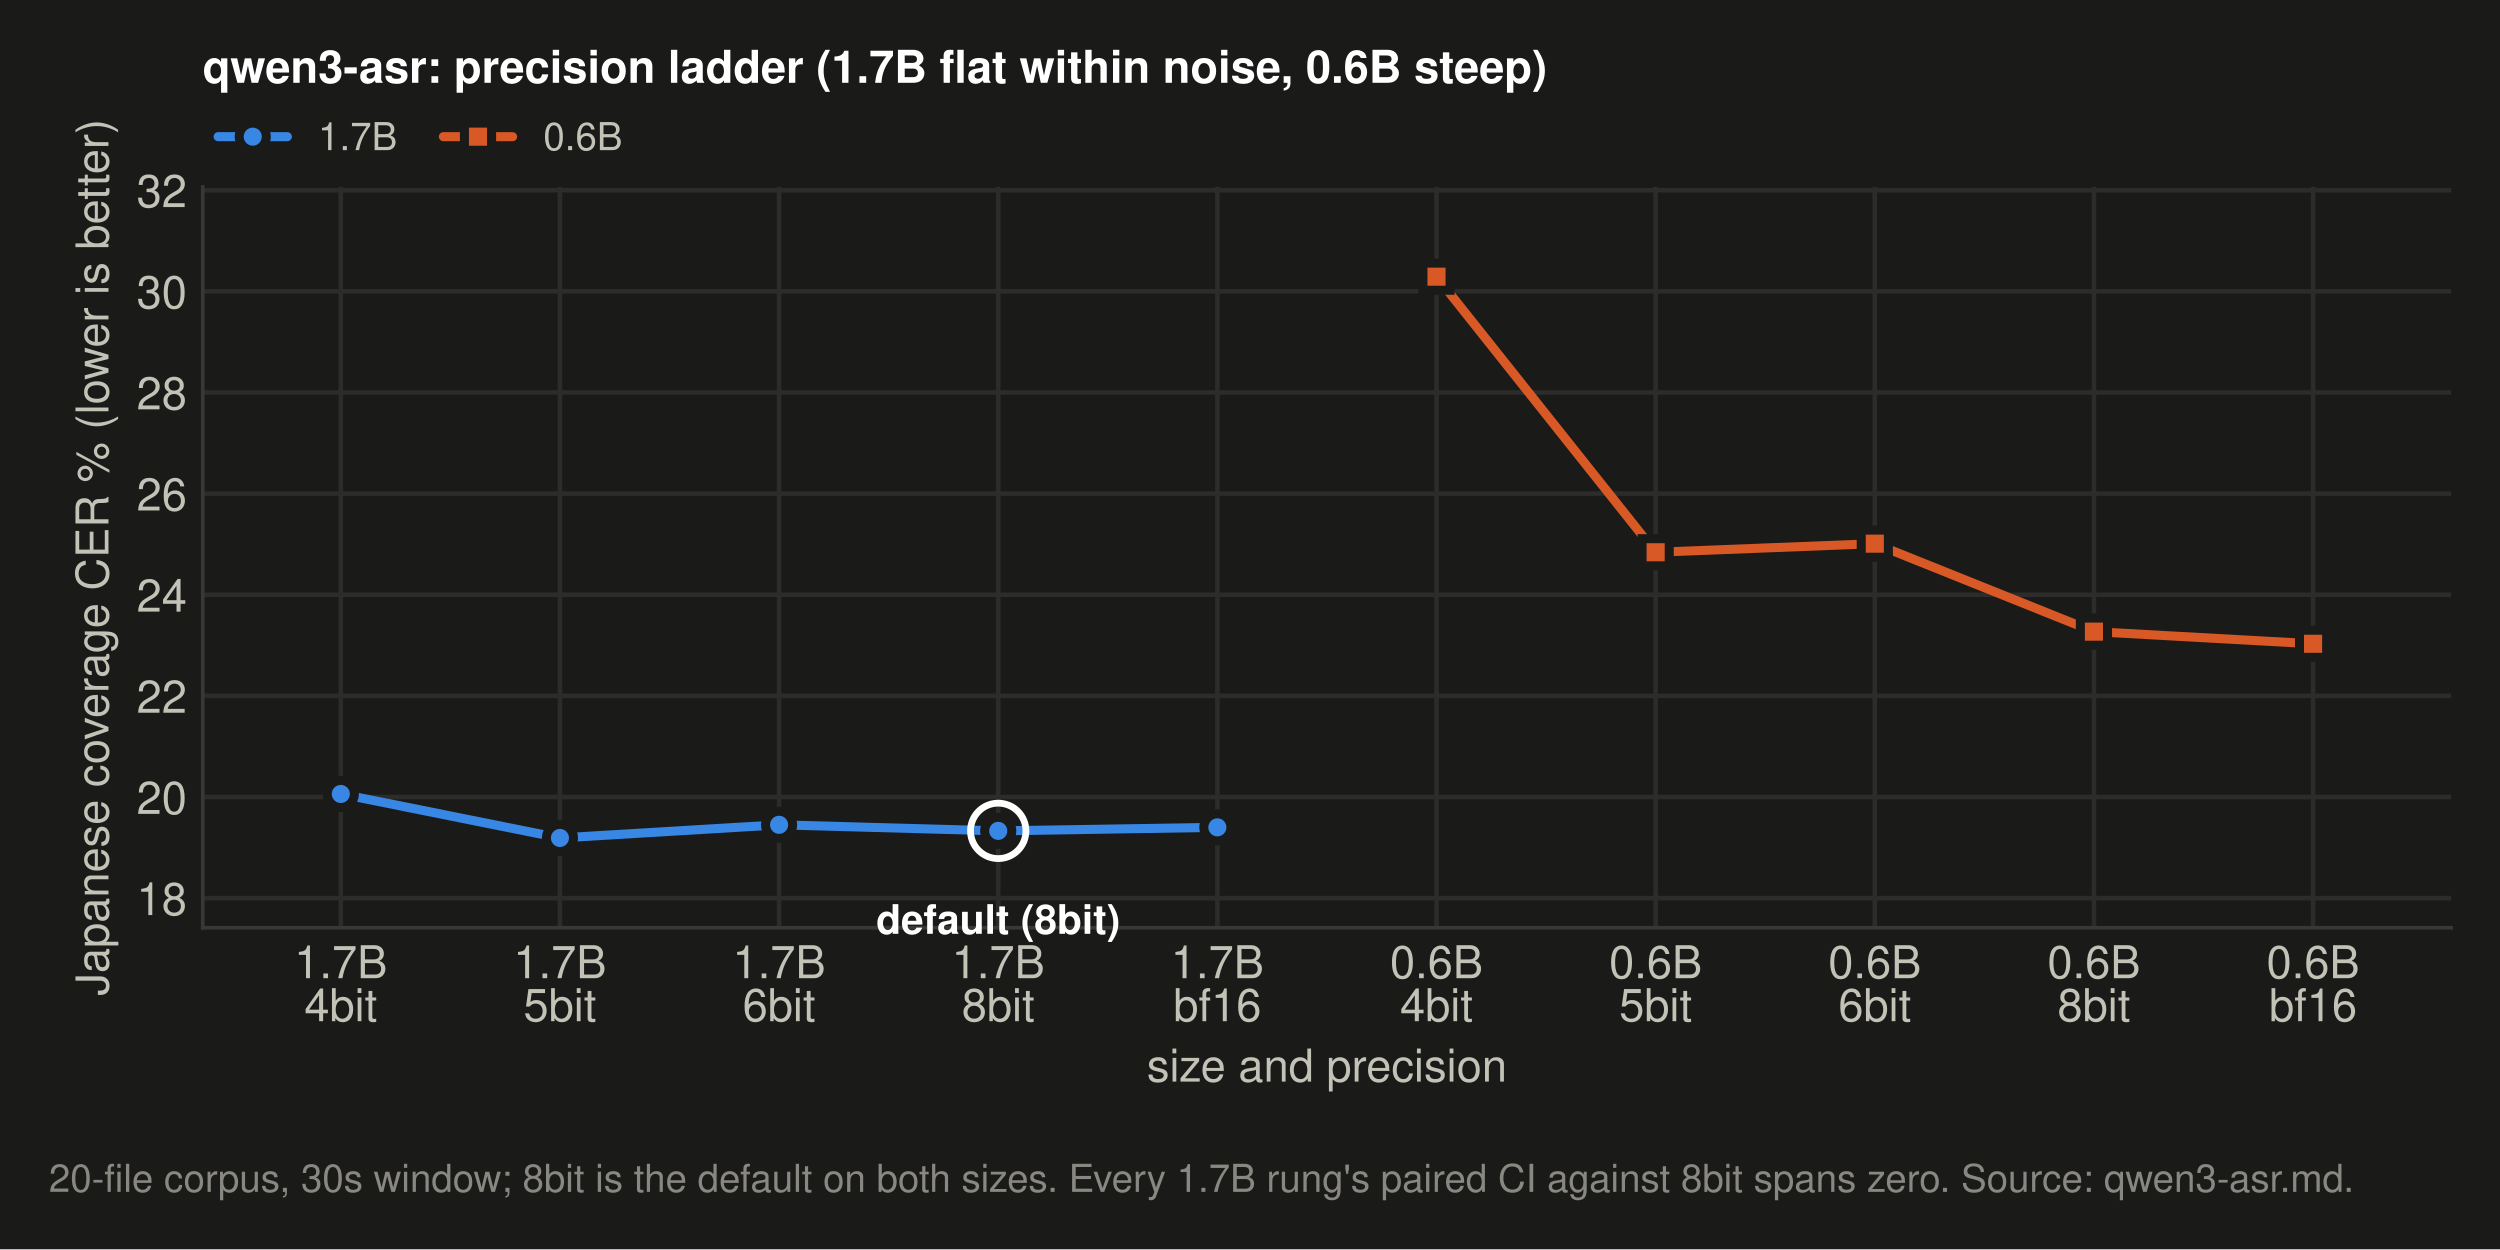
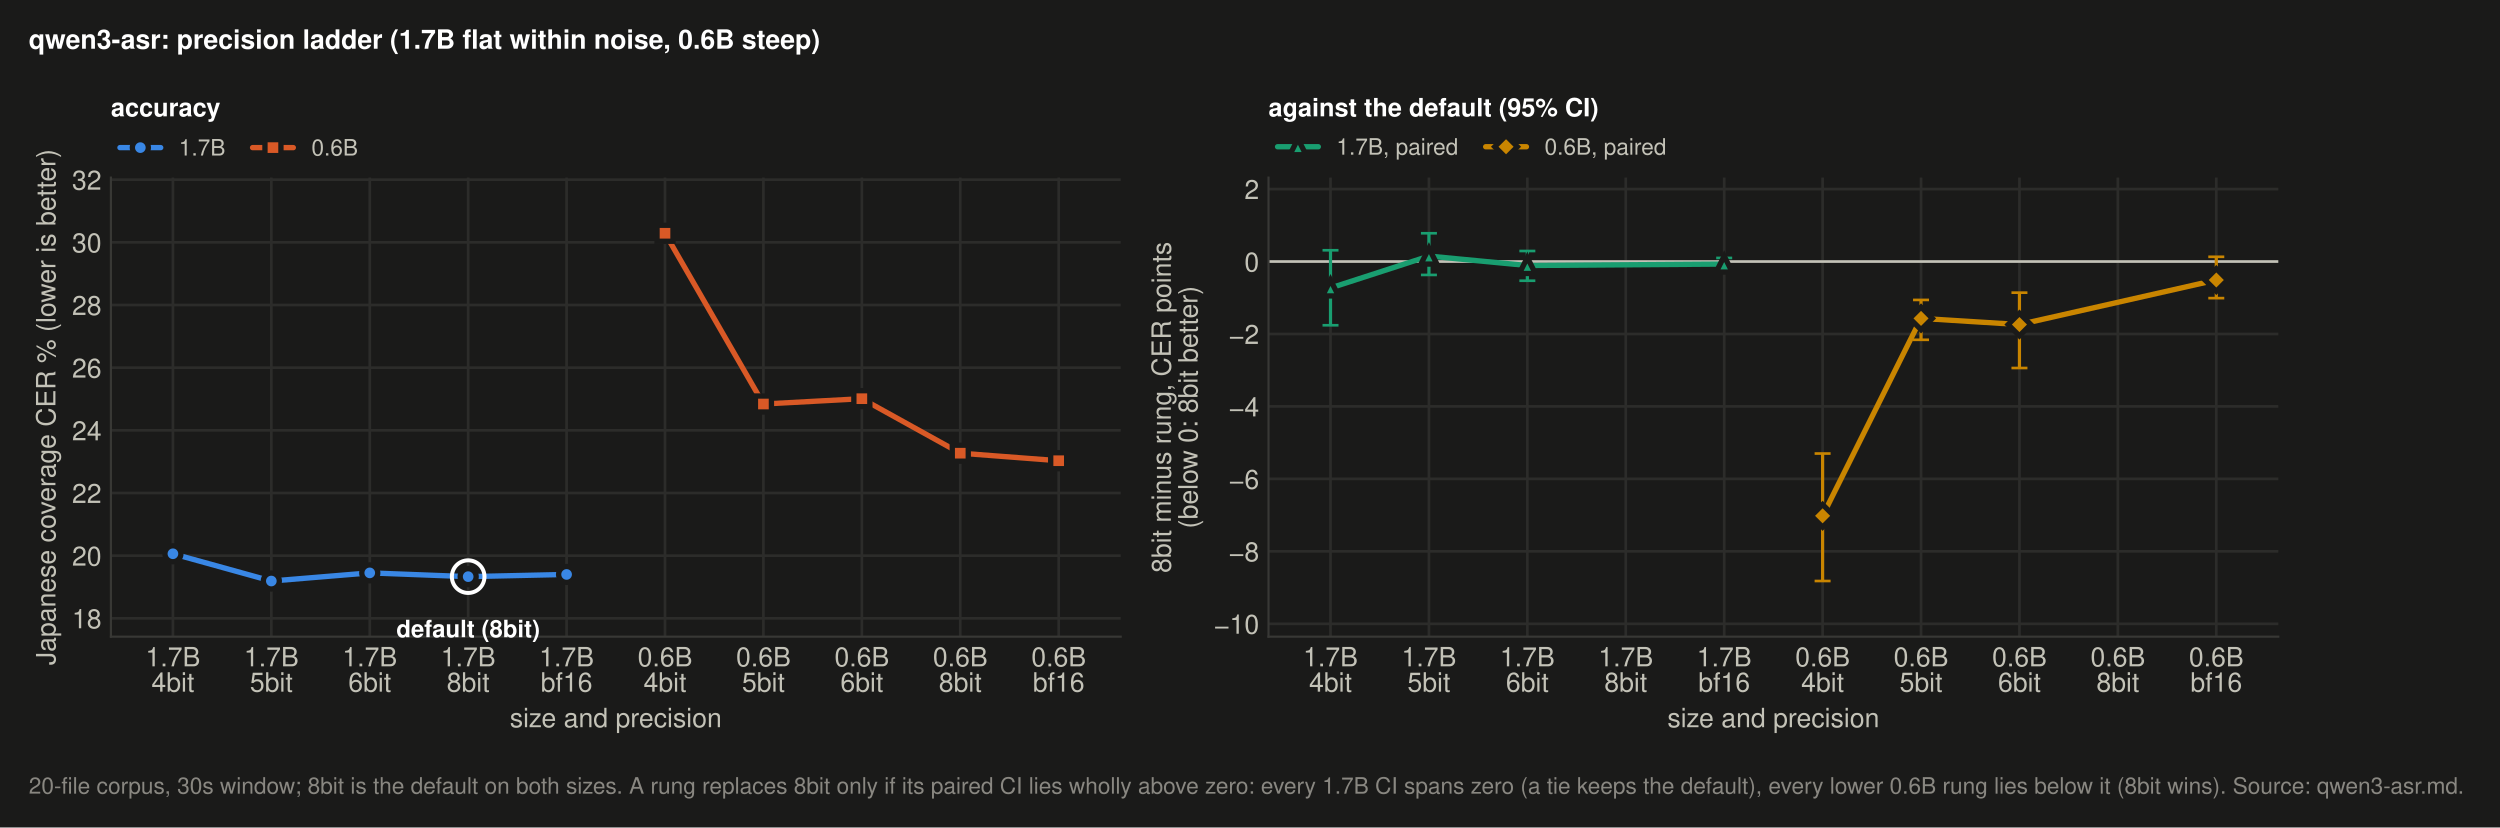
- <svg xmlns="http://www.w3.org/2000/svg" xmlns:xlink="http://www.w3.org/1999/xlink" width="552.528pt" height="276.096pt" viewBox="0 0 552.528 276.096" version="1.1">
+ <svg xmlns="http://www.w3.org/2000/svg" xmlns:xlink="http://www.w3.org/1999/xlink" width="938.6pt" height="310.656pt" viewBox="0 0 938.6 310.656" version="1.1">
  <defs>
    <style type="text/css">*{stroke-linejoin: round; stroke-linecap: butt}</style>
  </defs>
  <g id="figure_1">
    <g id="patch_1">
-       <path d="M 0 276.096  L 552.528 276.096  L 552.528 0  L 0 0  z " style="fill: #1a1a19" />
+       <path d="M 0 310.656  L 938.6 310.656  L 938.6 0  L 0 0  z " style="fill: #1a1a19" />
    </g>
    <g id="axes_1">
      <g id="patch_2">
-         <path d="M 44.808 205.046  L 541.728 205.046  L 541.728 41.3  L 44.808 41.3  z " style="fill: #1a1a19" />
+         <path d="M 41.64 239.03  L 420.752 239.03  L 420.752 66.689  L 41.64 66.689  z " style="fill: #1a1a19" />
      </g>
      <g id="matplotlib.axis_1">
        <g id="xtick_1">
          <g id="line2d_1">
-             <path d="M 75.321 205.046  L 75.321 41.3  " clip-path="url(#pbb618c571f)" style="fill: none; stroke: #2c2c2a; stroke-linecap: round" />
+             <path d="M 64.919 239.03  L 64.919 66.689  " clip-path="url(#p4ebc498698)" style="fill: none; stroke: #2c2c2a; stroke-linecap: round" />
          </g>
          <g id="line2d_2" />
          <g id="text_1">
-             <text style="font-size: 10px; font-family: 'Helvetica', 'Arial', 'DejaVu Sans'; fill: #c3c2b7" transform="translate(65.03548 216.1948)">1.7B</text>
-             <text style="font-size: 10px; font-family: 'Helvetica', 'Arial', 'DejaVu Sans'; fill: #c3c2b7" transform="translate(67.25969 225.6919)">4bit</text>
+             <text style="font-size: 10px; font-family: 'Helvetica', 'Arial', 'DejaVu Sans'; fill: #c3c2b7" transform="translate(54.63366 250.1788)">1.7B</text>
+             <text style="font-size: 10px; font-family: 'Helvetica', 'Arial', 'DejaVu Sans'; fill: #c3c2b7" transform="translate(56.85788 259.6759)">4bit</text>
          </g>
        </g>
        <g id="xtick_2">
          <g id="line2d_3">
-             <path d="M 123.753 205.046  L 123.753 41.3  " clip-path="url(#pbb618c571f)" style="fill: none; stroke: #2c2c2a; stroke-linecap: round" />
+             <path d="M 101.869 239.03  L 101.869 66.689  " clip-path="url(#p4ebc498698)" style="fill: none; stroke: #2c2c2a; stroke-linecap: round" />
          </g>
          <g id="line2d_4" />
          <g id="text_2">
-             <text style="font-size: 10px; font-family: 'Helvetica', 'Arial', 'DejaVu Sans'; fill: #c3c2b7" transform="translate(113.4682 216.1948)">1.7B</text>
-             <text style="font-size: 10px; font-family: 'Helvetica', 'Arial', 'DejaVu Sans'; fill: #c3c2b7" transform="translate(115.6924 225.6919)">5bit</text>
+             <text style="font-size: 10px; font-family: 'Helvetica', 'Arial', 'DejaVu Sans'; fill: #c3c2b7" transform="translate(91.58416 250.1788)">1.7B</text>
+             <text style="font-size: 10px; font-family: 'Helvetica', 'Arial', 'DejaVu Sans'; fill: #c3c2b7" transform="translate(93.80838 259.6759)">5bit</text>
          </g>
        </g>
        <g id="xtick_3">
          <g id="line2d_5">
-             <path d="M 172.186 205.046  L 172.186 41.3  " clip-path="url(#pbb618c571f)" style="fill: none; stroke: #2c2c2a; stroke-linecap: round" />
+             <path d="M 138.82 239.03  L 138.82 66.689  " clip-path="url(#p4ebc498698)" style="fill: none; stroke: #2c2c2a; stroke-linecap: round" />
          </g>
          <g id="line2d_6" />
          <g id="text_3">
-             <text style="font-size: 10px; font-family: 'Helvetica', 'Arial', 'DejaVu Sans'; fill: #c3c2b7" transform="translate(161.901 216.1948)">1.7B</text>
-             <text style="font-size: 10px; font-family: 'Helvetica', 'Arial', 'DejaVu Sans'; fill: #c3c2b7" transform="translate(164.1252 225.6919)">6bit</text>
+             <text style="font-size: 10px; font-family: 'Helvetica', 'Arial', 'DejaVu Sans'; fill: #c3c2b7" transform="translate(128.5347 250.1788)">1.7B</text>
+             <text style="font-size: 10px; font-family: 'Helvetica', 'Arial', 'DejaVu Sans'; fill: #c3c2b7" transform="translate(130.7589 259.6759)">6bit</text>
          </g>
        </g>
        <g id="xtick_4">
          <g id="line2d_7">
-             <path d="M 220.619 205.046  L 220.619 41.3  " clip-path="url(#pbb618c571f)" style="fill: none; stroke: #2c2c2a; stroke-linecap: round" />
+             <path d="M 175.77 239.03  L 175.77 66.689  " clip-path="url(#p4ebc498698)" style="fill: none; stroke: #2c2c2a; stroke-linecap: round" />
          </g>
          <g id="line2d_8" />
          <g id="text_4">
-             <text style="font-size: 10px; font-family: 'Helvetica', 'Arial', 'DejaVu Sans'; fill: #c3c2b7" transform="translate(210.3337 216.1948)">1.7B</text>
-             <text style="font-size: 10px; font-family: 'Helvetica', 'Arial', 'DejaVu Sans'; fill: #c3c2b7" transform="translate(212.5579 225.6919)">8bit</text>
+             <text style="font-size: 10px; font-family: 'Helvetica', 'Arial', 'DejaVu Sans'; fill: #c3c2b7" transform="translate(165.4852 250.1788)">1.7B</text>
+             <text style="font-size: 10px; font-family: 'Helvetica', 'Arial', 'DejaVu Sans'; fill: #c3c2b7" transform="translate(167.7094 259.6759)">8bit</text>
          </g>
        </g>
        <g id="xtick_5">
          <g id="line2d_9">
-             <path d="M 269.052 205.046  L 269.052 41.3  " clip-path="url(#pbb618c571f)" style="fill: none; stroke: #2c2c2a; stroke-linecap: round" />
+             <path d="M 212.721 239.03  L 212.721 66.689  " clip-path="url(#p4ebc498698)" style="fill: none; stroke: #2c2c2a; stroke-linecap: round" />
          </g>
          <g id="line2d_10" />
          <g id="text_5">
-             <text style="font-size: 10px; font-family: 'Helvetica', 'Arial', 'DejaVu Sans'; fill: #c3c2b7" transform="translate(258.7665 216.1948)">1.7B</text>
-             <text style="font-size: 10px; font-family: 'Helvetica', 'Arial', 'DejaVu Sans'; fill: #c3c2b7" transform="translate(259.3212 225.6919)">bf16</text>
+             <text style="font-size: 10px; font-family: 'Helvetica', 'Arial', 'DejaVu Sans'; fill: #c3c2b7" transform="translate(202.4357 250.1788)">1.7B</text>
+             <text style="font-size: 10px; font-family: 'Helvetica', 'Arial', 'DejaVu Sans'; fill: #c3c2b7" transform="translate(202.9904 259.6759)">bf16</text>
          </g>
        </g>
        <g id="xtick_6">
          <g id="line2d_11">
-             <path d="M 317.484 205.046  L 317.484 41.3  " clip-path="url(#pbb618c571f)" style="fill: none; stroke: #2c2c2a; stroke-linecap: round" />
+             <path d="M 249.671 239.03  L 249.671 66.689  " clip-path="url(#p4ebc498698)" style="fill: none; stroke: #2c2c2a; stroke-linecap: round" />
          </g>
          <g id="line2d_12" />
          <g id="text_6">
-             <text style="font-size: 10px; font-family: 'Helvetica', 'Arial', 'DejaVu Sans'; fill: #c3c2b7" transform="translate(307.1992 216.1948)">0.6B</text>
-             <text style="font-size: 10px; font-family: 'Helvetica', 'Arial', 'DejaVu Sans'; fill: #c3c2b7" transform="translate(309.4234 225.6919)">4bit</text>
+             <text style="font-size: 10px; font-family: 'Helvetica', 'Arial', 'DejaVu Sans'; fill: #c3c2b7" transform="translate(239.3862 250.1788)">0.6B</text>
+             <text style="font-size: 10px; font-family: 'Helvetica', 'Arial', 'DejaVu Sans'; fill: #c3c2b7" transform="translate(241.6104 259.6759)">4bit</text>
          </g>
        </g>
        <g id="xtick_7">
          <g id="line2d_13">
-             <path d="M 365.917 205.046  L 365.917 41.3  " clip-path="url(#pbb618c571f)" style="fill: none; stroke: #2c2c2a; stroke-linecap: round" />
+             <path d="M 286.622 239.03  L 286.622 66.689  " clip-path="url(#p4ebc498698)" style="fill: none; stroke: #2c2c2a; stroke-linecap: round" />
          </g>
          <g id="line2d_14" />
          <g id="text_7">
-             <text style="font-size: 10px; font-family: 'Helvetica', 'Arial', 'DejaVu Sans'; fill: #c3c2b7" transform="translate(355.632 216.1948)">0.6B</text>
-             <text style="font-size: 10px; font-family: 'Helvetica', 'Arial', 'DejaVu Sans'; fill: #c3c2b7" transform="translate(357.8562 225.6919)">5bit</text>
+             <text style="font-size: 10px; font-family: 'Helvetica', 'Arial', 'DejaVu Sans'; fill: #c3c2b7" transform="translate(276.3367 250.1788)">0.6B</text>
+             <text style="font-size: 10px; font-family: 'Helvetica', 'Arial', 'DejaVu Sans'; fill: #c3c2b7" transform="translate(278.5609 259.6759)">5bit</text>
          </g>
        </g>
        <g id="xtick_8">
          <g id="line2d_15">
-             <path d="M 414.35 205.046  L 414.35 41.3  " clip-path="url(#pbb618c571f)" style="fill: none; stroke: #2c2c2a; stroke-linecap: round" />
+             <path d="M 323.572 239.03  L 323.572 66.689  " clip-path="url(#p4ebc498698)" style="fill: none; stroke: #2c2c2a; stroke-linecap: round" />
          </g>
          <g id="line2d_16" />
          <g id="text_8">
-             <text style="font-size: 10px; font-family: 'Helvetica', 'Arial', 'DejaVu Sans'; fill: #c3c2b7" transform="translate(404.0647 216.1948)">0.6B</text>
-             <text style="font-size: 10px; font-family: 'Helvetica', 'Arial', 'DejaVu Sans'; fill: #c3c2b7" transform="translate(406.2889 225.6919)">6bit</text>
+             <text style="font-size: 10px; font-family: 'Helvetica', 'Arial', 'DejaVu Sans'; fill: #c3c2b7" transform="translate(313.2872 250.1788)">0.6B</text>
+             <text style="font-size: 10px; font-family: 'Helvetica', 'Arial', 'DejaVu Sans'; fill: #c3c2b7" transform="translate(315.5114 259.6759)">6bit</text>
          </g>
        </g>
        <g id="xtick_9">
          <g id="line2d_17">
-             <path d="M 462.783 205.046  L 462.783 41.3  " clip-path="url(#pbb618c571f)" style="fill: none; stroke: #2c2c2a; stroke-linecap: round" />
+             <path d="M 360.523 239.03  L 360.523 66.689  " clip-path="url(#p4ebc498698)" style="fill: none; stroke: #2c2c2a; stroke-linecap: round" />
          </g>
          <g id="line2d_18" />
          <g id="text_9">
-             <text style="font-size: 10px; font-family: 'Helvetica', 'Arial', 'DejaVu Sans'; fill: #c3c2b7" transform="translate(452.4975 216.1948)">0.6B</text>
-             <text style="font-size: 10px; font-family: 'Helvetica', 'Arial', 'DejaVu Sans'; fill: #c3c2b7" transform="translate(454.7217 225.6919)">8bit</text>
+             <text style="font-size: 10px; font-family: 'Helvetica', 'Arial', 'DejaVu Sans'; fill: #c3c2b7" transform="translate(350.2377 250.1788)">0.6B</text>
+             <text style="font-size: 10px; font-family: 'Helvetica', 'Arial', 'DejaVu Sans'; fill: #c3c2b7" transform="translate(352.4619 259.6759)">8bit</text>
          </g>
        </g>
        <g id="xtick_10">
          <g id="line2d_19">
-             <path d="M 511.215 205.046  L 511.215 41.3  " clip-path="url(#pbb618c571f)" style="fill: none; stroke: #2c2c2a; stroke-linecap: round" />
+             <path d="M 397.473 239.03  L 397.473 66.689  " clip-path="url(#p4ebc498698)" style="fill: none; stroke: #2c2c2a; stroke-linecap: round" />
          </g>
          <g id="line2d_20" />
          <g id="text_10">
-             <text style="font-size: 10px; font-family: 'Helvetica', 'Arial', 'DejaVu Sans'; fill: #c3c2b7" transform="translate(500.9302 216.1948)">0.6B</text>
-             <text style="font-size: 10px; font-family: 'Helvetica', 'Arial', 'DejaVu Sans'; fill: #c3c2b7" transform="translate(501.4849 225.6919)">bf16</text>
+             <text style="font-size: 10px; font-family: 'Helvetica', 'Arial', 'DejaVu Sans'; fill: #c3c2b7" transform="translate(387.1882 250.1788)">0.6B</text>
+             <text style="font-size: 10px; font-family: 'Helvetica', 'Arial', 'DejaVu Sans'; fill: #c3c2b7" transform="translate(387.7429 259.6759)">bf16</text>
          </g>
        </g>
        <g id="text_11">
-           <text style="font-size: 10px; font-family: 'Helvetica', 'Arial', 'DejaVu Sans'; text-anchor: middle; fill: #c3c2b7" x="293.268" y="239.04" transform="rotate(-0 293.268 239.04)">size and precision</text>
+           <text style="font-size: 10px; font-family: 'Helvetica', 'Arial', 'DejaVu Sans'; text-anchor: middle; fill: #c3c2b7" x="231.196" y="273.024" transform="rotate(-0 231.1961 273.024)">size and precision</text>
        </g>
      </g>
      <g id="matplotlib.axis_2">
        <g id="ytick_1">
          <g id="line2d_21">
-             <path d="M 44.808 198.497  L 541.728 198.497  " clip-path="url(#pbb618c571f)" style="fill: none; stroke: #2c2c2a; stroke-linecap: round" />
+             <path d="M 41.64 232.137  L 420.752 232.137  " clip-path="url(#p4ebc498698)" style="fill: none; stroke: #2c2c2a; stroke-linecap: round" />
          </g>
          <g id="line2d_22" />
          <g id="text_12">
-             <text style="font-size: 10px; font-family: 'Helvetica', 'Arial', 'DejaVu Sans'; text-anchor: end; fill: #c3c2b7" x="41.308" y="202.247" transform="rotate(-0 41.308 202.2469)">18</text>
+             <text style="font-size: 10px; font-family: 'Helvetica', 'Arial', 'DejaVu Sans'; text-anchor: end; fill: #c3c2b7" x="38.14" y="235.887" transform="rotate(-0 38.14 235.8872)">18</text>
          </g>
        </g>
        <g id="ytick_2">
          <g id="line2d_23">
-             <path d="M 44.808 176.146  L 541.728 176.146  " clip-path="url(#pbb618c571f)" style="fill: none; stroke: #2c2c2a; stroke-linecap: round" />
+             <path d="M 41.64 208.613  L 420.752 208.613  " clip-path="url(#p4ebc498698)" style="fill: none; stroke: #2c2c2a; stroke-linecap: round" />
          </g>
          <g id="line2d_24" />
          <g id="text_13">
-             <text style="font-size: 10px; font-family: 'Helvetica', 'Arial', 'DejaVu Sans'; text-anchor: end; fill: #c3c2b7" x="41.308" y="179.896" transform="rotate(-0 41.308 179.8956)">20</text>
+             <text style="font-size: 10px; font-family: 'Helvetica', 'Arial', 'DejaVu Sans'; text-anchor: end; fill: #c3c2b7" x="38.14" y="212.363" transform="rotate(-0 38.14 212.3626)">20</text>
          </g>
        </g>
        <g id="ytick_3">
          <g id="line2d_25">
-             <path d="M 44.808 153.794  L 541.728 153.794  " clip-path="url(#pbb618c571f)" style="fill: none; stroke: #2c2c2a; stroke-linecap: round" />
+             <path d="M 41.64 185.088  L 420.752 185.088  " clip-path="url(#p4ebc498698)" style="fill: none; stroke: #2c2c2a; stroke-linecap: round" />
          </g>
          <g id="line2d_26" />
          <g id="text_14">
-             <text style="font-size: 10px; font-family: 'Helvetica', 'Arial', 'DejaVu Sans'; text-anchor: end; fill: #c3c2b7" x="41.308" y="157.544" transform="rotate(-0 41.308 157.5443)">22</text>
+             <text style="font-size: 10px; font-family: 'Helvetica', 'Arial', 'DejaVu Sans'; text-anchor: end; fill: #c3c2b7" x="38.14" y="188.838" transform="rotate(-0 38.14 188.8381)">22</text>
          </g>
        </g>
        <g id="ytick_4">
          <g id="line2d_27">
-             <path d="M 44.808 131.443  L 541.728 131.443  " clip-path="url(#pbb618c571f)" style="fill: none; stroke: #2c2c2a; stroke-linecap: round" />
+             <path d="M 41.64 161.564  L 420.752 161.564  " clip-path="url(#p4ebc498698)" style="fill: none; stroke: #2c2c2a; stroke-linecap: round" />
          </g>
          <g id="line2d_28" />
          <g id="text_15">
-             <text style="font-size: 10px; font-family: 'Helvetica', 'Arial', 'DejaVu Sans'; text-anchor: end; fill: #c3c2b7" x="41.308" y="135.193" transform="rotate(-0 41.308 135.1929)">24</text>
+             <text style="font-size: 10px; font-family: 'Helvetica', 'Arial', 'DejaVu Sans'; text-anchor: end; fill: #c3c2b7" x="38.14" y="165.314" transform="rotate(-0 38.14 165.3135)">24</text>
          </g>
        </g>
        <g id="ytick_5">
          <g id="line2d_29">
-             <path d="M 44.808 109.092  L 541.728 109.092  " clip-path="url(#pbb618c571f)" style="fill: none; stroke: #2c2c2a; stroke-linecap: round" />
+             <path d="M 41.64 138.039  L 420.752 138.039  " clip-path="url(#p4ebc498698)" style="fill: none; stroke: #2c2c2a; stroke-linecap: round" />
          </g>
          <g id="line2d_30" />
          <g id="text_16">
-             <text style="font-size: 10px; font-family: 'Helvetica', 'Arial', 'DejaVu Sans'; text-anchor: end; fill: #c3c2b7" x="41.308" y="112.842" transform="rotate(-0 41.308 112.8416)">26</text>
+             <text style="font-size: 10px; font-family: 'Helvetica', 'Arial', 'DejaVu Sans'; text-anchor: end; fill: #c3c2b7" x="38.14" y="141.789" transform="rotate(-0 38.14 141.789)">26</text>
          </g>
        </g>
        <g id="ytick_6">
          <g id="line2d_31">
-             <path d="M 44.808 86.74  L 541.728 86.74  " clip-path="url(#pbb618c571f)" style="fill: none; stroke: #2c2c2a; stroke-linecap: round" />
+             <path d="M 41.64 114.514  L 420.752 114.514  " clip-path="url(#p4ebc498698)" style="fill: none; stroke: #2c2c2a; stroke-linecap: round" />
          </g>
          <g id="line2d_32" />
          <g id="text_17">
-             <text style="font-size: 10px; font-family: 'Helvetica', 'Arial', 'DejaVu Sans'; text-anchor: end; fill: #c3c2b7" x="41.308" y="90.49" transform="rotate(-0 41.308 90.49026)">28</text>
+             <text style="font-size: 10px; font-family: 'Helvetica', 'Arial', 'DejaVu Sans'; text-anchor: end; fill: #c3c2b7" x="38.14" y="118.264" transform="rotate(-0 38.14 118.2644)">28</text>
          </g>
        </g>
        <g id="ytick_7">
          <g id="line2d_33">
-             <path d="M 44.808 64.389  L 541.728 64.389  " clip-path="url(#pbb618c571f)" style="fill: none; stroke: #2c2c2a; stroke-linecap: round" />
+             <path d="M 41.64 90.99  L 420.752 90.99  " clip-path="url(#p4ebc498698)" style="fill: none; stroke: #2c2c2a; stroke-linecap: round" />
          </g>
          <g id="line2d_34" />
          <g id="text_18">
-             <text style="font-size: 10px; font-family: 'Helvetica', 'Arial', 'DejaVu Sans'; text-anchor: end; fill: #c3c2b7" x="41.308" y="68.139" transform="rotate(-0 41.308 68.13893)">30</text>
+             <text style="font-size: 10px; font-family: 'Helvetica', 'Arial', 'DejaVu Sans'; text-anchor: end; fill: #c3c2b7" x="38.14" y="94.74" transform="rotate(-0 38.14 94.73986)">30</text>
          </g>
        </g>
        <g id="ytick_8">
          <g id="line2d_35">
-             <path d="M 44.808 42.038  L 541.728 42.038  " clip-path="url(#pbb618c571f)" style="fill: none; stroke: #2c2c2a; stroke-linecap: round" />
+             <path d="M 41.64 67.465  L 420.752 67.465  " clip-path="url(#p4ebc498698)" style="fill: none; stroke: #2c2c2a; stroke-linecap: round" />
          </g>
          <g id="line2d_36" />
          <g id="text_19">
-             <text style="font-size: 10px; font-family: 'Helvetica', 'Arial', 'DejaVu Sans'; text-anchor: end; fill: #c3c2b7" x="41.308" y="45.788" transform="rotate(-0 41.308 45.78759)">32</text>
+             <text style="font-size: 10px; font-family: 'Helvetica', 'Arial', 'DejaVu Sans'; text-anchor: end; fill: #c3c2b7" x="38.14" y="71.215" transform="rotate(-0 38.14 71.21531)">32</text>
          </g>
        </g>
        <g id="text_20">
-           <text style="font-size: 10px; font-family: 'Helvetica', 'Arial', 'DejaVu Sans'; text-anchor: middle; fill: #c3c2b7" x="23.974" y="123.173" transform="rotate(-90 23.97362 123.1729)">Japanese coverage CER % (lower is better)</text>
+           <text style="font-size: 10px; font-family: 'Helvetica', 'Arial', 'DejaVu Sans'; text-anchor: middle; fill: #c3c2b7" x="20.806" y="152.859" transform="rotate(-90 20.80562 152.8594)">Japanese coverage CER % (lower is better)</text>
        </g>
      </g>
      <g id="patch_3">
-         <path d="M 44.808 205.046  L 44.808 41.3  " style="fill: none; stroke: #383835; stroke-width: 0.8; stroke-linejoin: miter; stroke-linecap: square" />
+         <path d="M 41.64 239.03  L 41.64 66.689  " style="fill: none; stroke: #383835; stroke-width: 0.8; stroke-linejoin: miter; stroke-linecap: square" />
      </g>
      <g id="patch_4">
-         <path d="M 44.808 205.046  L 541.728 205.046  " style="fill: none; stroke: #383835; stroke-width: 0.8; stroke-linejoin: miter; stroke-linecap: square" />
+         <path d="M 41.64 239.03  L 420.752 239.03  " style="fill: none; stroke: #383835; stroke-width: 0.8; stroke-linejoin: miter; stroke-linecap: square" />
      </g>
      <g id="line2d_37">
-         <path d="M 75.321 175.475  L 123.753 185.198  L 172.186 182.292  L 220.619 183.633  L 269.052 182.851  " clip-path="url(#pbb618c571f)" style="fill: none; stroke: #3987e5; stroke-width: 2; stroke-linecap: round" />
+         <path d="M 64.919 207.907  L 101.869 218.14  L 138.82 215.082  L 175.77 216.493  L 212.721 215.67  " clip-path="url(#p4ebc498698)" style="fill: none; stroke: #3987e5; stroke-width: 2; stroke-linecap: round" />
        <defs>
          <path id="m226001cfbb" d="M 0 3  C 0.796 3 1.559 2.684 2.121 2.121  C 2.684 1.559 3 0.796 3 0  C 3 -0.796 2.684 -1.559 2.121 -2.121  C 1.559 -2.684 0.796 -3 0 -3  C -0.796 -3 -1.559 -2.684 -2.121 -2.121  C -2.684 -1.559 -3 -0.796 -3 0  C -3 0.796 -2.684 1.559 -2.121 2.121  C -1.559 2.684 -0.796 3 0 3  z " style="stroke: #1a1a19; stroke-width: 2" />
        </defs>
-         <g clip-path="url(#pbb618c571f)">
-           <use xlink:href="#m226001cfbb" x="75.321" y="175.475" style="fill: #3987e5; stroke: #1a1a19; stroke-width: 2" />
-           <use xlink:href="#m226001cfbb" x="123.753" y="185.198" style="fill: #3987e5; stroke: #1a1a19; stroke-width: 2" />
-           <use xlink:href="#m226001cfbb" x="172.186" y="182.292" style="fill: #3987e5; stroke: #1a1a19; stroke-width: 2" />
-           <use xlink:href="#m226001cfbb" x="220.619" y="183.633" style="fill: #3987e5; stroke: #1a1a19; stroke-width: 2" />
-           <use xlink:href="#m226001cfbb" x="269.052" y="182.851" style="fill: #3987e5; stroke: #1a1a19; stroke-width: 2" />
+         <g clip-path="url(#p4ebc498698)">
+           <use xlink:href="#m226001cfbb" x="64.919" y="207.907" style="fill: #3987e5; stroke: #1a1a19; stroke-width: 2" />
+           <use xlink:href="#m226001cfbb" x="101.869" y="218.14" style="fill: #3987e5; stroke: #1a1a19; stroke-width: 2" />
+           <use xlink:href="#m226001cfbb" x="138.82" y="215.082" style="fill: #3987e5; stroke: #1a1a19; stroke-width: 2" />
+           <use xlink:href="#m226001cfbb" x="175.77" y="216.493" style="fill: #3987e5; stroke: #1a1a19; stroke-width: 2" />
+           <use xlink:href="#m226001cfbb" x="212.721" y="215.67" style="fill: #3987e5; stroke: #1a1a19; stroke-width: 2" />
        </g>
      </g>
      <g id="line2d_38">
-         <path d="M 317.484 61.148  L 365.917 122.055  L 414.35 120.156  L 462.783 139.601  L 511.215 142.283  " clip-path="url(#pbb618c571f)" style="fill: none; stroke: #d95926; stroke-width: 2; stroke-linecap: round" />
+         <path d="M 249.671 87.579  L 286.622 151.683  L 323.572 149.684  L 360.523 170.15  L 397.473 172.973  " clip-path="url(#p4ebc498698)" style="fill: none; stroke: #d95926; stroke-width: 2; stroke-linecap: round" />
        <defs>
          <path id="m32749af53d" d="M -3 3  L 3 3  L 3 -3  L -3 -3  z " style="stroke: #1a1a19; stroke-width: 2; stroke-linejoin: miter" />
        </defs>
-         <g clip-path="url(#pbb618c571f)">
-           <use xlink:href="#m32749af53d" x="317.484" y="61.148" style="fill: #d95926; stroke: #1a1a19; stroke-width: 2; stroke-linejoin: miter" />
-           <use xlink:href="#m32749af53d" x="365.917" y="122.055" style="fill: #d95926; stroke: #1a1a19; stroke-width: 2; stroke-linejoin: miter" />
-           <use xlink:href="#m32749af53d" x="414.35" y="120.156" style="fill: #d95926; stroke: #1a1a19; stroke-width: 2; stroke-linejoin: miter" />
-           <use xlink:href="#m32749af53d" x="462.783" y="139.601" style="fill: #d95926; stroke: #1a1a19; stroke-width: 2; stroke-linejoin: miter" />
-           <use xlink:href="#m32749af53d" x="511.215" y="142.283" style="fill: #d95926; stroke: #1a1a19; stroke-width: 2; stroke-linejoin: miter" />
+         <g clip-path="url(#p4ebc498698)">
+           <use xlink:href="#m32749af53d" x="249.671" y="87.579" style="fill: #d95926; stroke: #1a1a19; stroke-width: 2; stroke-linejoin: miter" />
+           <use xlink:href="#m32749af53d" x="286.622" y="151.683" style="fill: #d95926; stroke: #1a1a19; stroke-width: 2; stroke-linejoin: miter" />
+           <use xlink:href="#m32749af53d" x="323.572" y="149.684" style="fill: #d95926; stroke: #1a1a19; stroke-width: 2; stroke-linejoin: miter" />
+           <use xlink:href="#m32749af53d" x="360.523" y="170.15" style="fill: #d95926; stroke: #1a1a19; stroke-width: 2; stroke-linejoin: miter" />
+           <use xlink:href="#m32749af53d" x="397.473" y="172.973" style="fill: #d95926; stroke: #1a1a19; stroke-width: 2; stroke-linejoin: miter" />
        </g>
      </g>
      <g id="text_21">
-         <text style="font-weight: 700; font-size: 9px; font-family: 'Helvetica', 'Arial', 'DejaVu Sans'; text-anchor: middle; fill: #ffffff" x="220.619" y="206.383" transform="rotate(-0 220.6189 206.3833)">default (8bit)</text>
+         <text style="font-weight: 700; font-size: 9px; font-family: 'Helvetica', 'Arial', 'DejaVu Sans'; text-anchor: middle; fill: #ffffff" x="175.77" y="239.243" transform="rotate(-0 175.7703 239.2433)">default (8bit)</text>
      </g>
      <g id="text_22">
-         <text style="font-weight: 700; font-size: 10px; font-family: 'Helvetica', 'Arial', 'DejaVu Sans'; text-anchor: start; fill: #ffffff" x="44.808" y="18.3" transform="rotate(-0 44.808 18.3)">qwen3-asr: precision ladder (1.7B flat within noise, 0.6B steep)</text>
+         <text style="font-weight: 700; font-size: 9.5px; font-family: 'Helvetica', 'Arial', 'DejaVu Sans'; text-anchor: start; fill: #ffffff" x="41.64" y="43.689" transform="rotate(-0 41.64 43.689)">accuracy</text>
      </g>
      <g id="PathCollection_1">
-         <path d="M 220.619 189.757  C 222.243 189.757 223.801 189.112 224.949 187.963  C 226.097 186.815 226.743 185.257 226.743 183.633  C 226.743 182.009 226.097 180.452 224.949 179.303  C 223.801 178.155 222.243 177.51 220.619 177.51  C 218.995 177.51 217.437 178.155 216.289 179.303  C 215.14 180.452 214.495 182.009 214.495 183.633  C 214.495 185.257 215.14 186.815 216.289 187.963  C 217.437 189.112 218.995 189.757 220.619 189.757  L 220.619 189.757  z " clip-path="url(#pbb618c571f)" style="fill: none; stroke: #ffffff; stroke-width: 1.5" />
+         <path d="M 175.77 222.617  C 177.394 222.617 178.952 221.972 180.1 220.823  C 181.249 219.675 181.894 218.117 181.894 216.493  C 181.894 214.869 181.249 213.312 180.1 212.163  C 178.952 211.015 177.394 210.37 175.77 210.37  C 174.146 210.37 172.589 211.015 171.44 212.163  C 170.292 213.312 169.647 214.869 169.647 216.493  C 169.647 218.117 170.292 219.675 171.44 220.823  C 172.589 221.972 174.146 222.617 175.77 222.617  L 175.77 222.617  z " clip-path="url(#p4ebc498698)" style="fill: none; stroke: #ffffff; stroke-width: 1.5" />
      </g>
      <g id="legend_1">
        <g id="line2d_39">
-           <path d="M 48.208 30.206  L 55.858 30.206  L 63.508 30.206  " style="fill: none; stroke: #3987e5; stroke-width: 2; stroke-linecap: round" />
+           <path d="M 45.04 55.423  L 52.69 55.423  L 60.34 55.423  " style="fill: none; stroke: #3987e5; stroke-width: 2; stroke-linecap: round" />
          <g>
-             <use xlink:href="#m226001cfbb" x="55.858" y="30.206" style="fill: #3987e5; stroke: #1a1a19; stroke-width: 2" />
+             <use xlink:href="#m226001cfbb" x="52.69" y="55.423" style="fill: #3987e5; stroke: #1a1a19; stroke-width: 2" />
          </g>
        </g>
        <g id="text_23">
-           <text style="font-size: 8.5px; font-family: 'Helvetica', 'Arial', 'DejaVu Sans'; text-anchor: start; fill: #c3c2b7" x="70.308" y="33.181" transform="rotate(-0 70.308 33.18075)">1.7B</text>
+           <text style="font-size: 8.5px; font-family: 'Helvetica', 'Arial', 'DejaVu Sans'; text-anchor: start; fill: #c3c2b7" x="67.14" y="58.398" transform="rotate(-0 67.14 58.39785)">1.7B</text>
        </g>
        <g id="line2d_40">
-           <path d="M 97.993 30.206  L 105.643 30.206  L 113.293 30.206  " style="fill: none; stroke: #d95926; stroke-width: 2; stroke-linecap: round" />
+           <path d="M 94.825 55.423  L 102.475 55.423  L 110.125 55.423  " style="fill: none; stroke: #d95926; stroke-width: 2; stroke-linecap: round" />
          <g>
-             <use xlink:href="#m32749af53d" x="105.643" y="30.206" style="fill: #d95926; stroke: #1a1a19; stroke-width: 2; stroke-linejoin: miter" />
+             <use xlink:href="#m32749af53d" x="102.475" y="55.423" style="fill: #d95926; stroke: #1a1a19; stroke-width: 2; stroke-linejoin: miter" />
          </g>
        </g>
        <g id="text_24">
-           <text style="font-size: 8.5px; font-family: 'Helvetica', 'Arial', 'DejaVu Sans'; text-anchor: start; fill: #c3c2b7" x="120.093" y="33.181" transform="rotate(-0 120.0928 33.18075)">0.6B</text>
+           <text style="font-size: 8.5px; font-family: 'Helvetica', 'Arial', 'DejaVu Sans'; text-anchor: start; fill: #c3c2b7" x="116.925" y="58.398" transform="rotate(-0 116.9248 58.39785)">0.6B</text>
        </g>
      </g>
    </g>
-     <g id="text_25">
-       <text style="font-size: 8.5px; font-family: 'Helvetica', 'Arial', 'DejaVu Sans'; text-anchor: start; fill: #898781" x="10.8" y="263.415" transform="rotate(-0 10.8 263.415)">20-file corpus, 30s window; 8bit is the default on both sizes. Every 1.7B rung's paired CI against 8bit spans zero. Source: qwen3-asr.md.</text>
+     <g id="axes_2">
+       <g id="patch_5">
+         <path d="M 476.248 239.03  L 855.36 239.03  L 855.36 66.689  L 476.248 66.689  z " style="fill: #1a1a19" />
+       </g>
+       <g id="matplotlib.axis_3">
+         <g id="xtick_11">
+           <g id="line2d_41">
+             <path d="M 499.527 239.03  L 499.527 66.689  " clip-path="url(#pccdf5ff4c0)" style="fill: none; stroke: #2c2c2a; stroke-linecap: round" />
+           </g>
+           <g id="line2d_42" />
+           <g id="text_25">
+             <text style="font-size: 10px; font-family: 'Helvetica', 'Arial', 'DejaVu Sans'; fill: #c3c2b7" transform="translate(489.2415 250.1788)">1.7B</text>
+             <text style="font-size: 10px; font-family: 'Helvetica', 'Arial', 'DejaVu Sans'; fill: #c3c2b7" transform="translate(491.4657 259.6759)">4bit</text>
+           </g>
+         </g>
+         <g id="xtick_12">
+           <g id="line2d_43">
+             <path d="M 536.477 239.03  L 536.477 66.689  " clip-path="url(#pccdf5ff4c0)" style="fill: none; stroke: #2c2c2a; stroke-linecap: round" />
+           </g>
+           <g id="line2d_44" />
+           <g id="text_26">
+             <text style="font-size: 10px; font-family: 'Helvetica', 'Arial', 'DejaVu Sans'; fill: #c3c2b7" transform="translate(526.192 250.1788)">1.7B</text>
+             <text style="font-size: 10px; font-family: 'Helvetica', 'Arial', 'DejaVu Sans'; fill: #c3c2b7" transform="translate(528.4162 259.6759)">5bit</text>
+           </g>
+         </g>
+         <g id="xtick_13">
+           <g id="line2d_45">
+             <path d="M 573.428 239.03  L 573.428 66.689  " clip-path="url(#pccdf5ff4c0)" style="fill: none; stroke: #2c2c2a; stroke-linecap: round" />
+           </g>
+           <g id="line2d_46" />
+           <g id="text_27">
+             <text style="font-size: 10px; font-family: 'Helvetica', 'Arial', 'DejaVu Sans'; fill: #c3c2b7" transform="translate(563.1425 250.1788)">1.7B</text>
+             <text style="font-size: 10px; font-family: 'Helvetica', 'Arial', 'DejaVu Sans'; fill: #c3c2b7" transform="translate(565.3667 259.6759)">6bit</text>
+           </g>
+         </g>
+         <g id="xtick_14">
+           <g id="line2d_47">
+             <path d="M 610.378 239.03  L 610.378 66.689  " clip-path="url(#pccdf5ff4c0)" style="fill: none; stroke: #2c2c2a; stroke-linecap: round" />
+           </g>
+           <g id="line2d_48" />
+           <g id="text_28">
+             <text style="font-size: 10px; font-family: 'Helvetica', 'Arial', 'DejaVu Sans'; fill: #c3c2b7" transform="translate(600.093 250.1788)">1.7B</text>
+             <text style="font-size: 10px; font-family: 'Helvetica', 'Arial', 'DejaVu Sans'; fill: #c3c2b7" transform="translate(602.3172 259.6759)">8bit</text>
+           </g>
+         </g>
+         <g id="xtick_15">
+           <g id="line2d_49">
+             <path d="M 647.329 239.03  L 647.329 66.689  " clip-path="url(#pccdf5ff4c0)" style="fill: none; stroke: #2c2c2a; stroke-linecap: round" />
+           </g>
+           <g id="line2d_50" />
+           <g id="text_29">
+             <text style="font-size: 10px; font-family: 'Helvetica', 'Arial', 'DejaVu Sans'; fill: #c3c2b7" transform="translate(637.0435 250.1788)">1.7B</text>
+             <text style="font-size: 10px; font-family: 'Helvetica', 'Arial', 'DejaVu Sans'; fill: #c3c2b7" transform="translate(637.5982 259.6759)">bf16</text>
+           </g>
+         </g>
+         <g id="xtick_16">
+           <g id="line2d_51">
+             <path d="M 684.279 239.03  L 684.279 66.689  " clip-path="url(#pccdf5ff4c0)" style="fill: none; stroke: #2c2c2a; stroke-linecap: round" />
+           </g>
+           <g id="line2d_52" />
+           <g id="text_30">
+             <text style="font-size: 10px; font-family: 'Helvetica', 'Arial', 'DejaVu Sans'; fill: #c3c2b7" transform="translate(673.994 250.1788)">0.6B</text>
+             <text style="font-size: 10px; font-family: 'Helvetica', 'Arial', 'DejaVu Sans'; fill: #c3c2b7" transform="translate(676.2182 259.6759)">4bit</text>
+           </g>
+         </g>
+         <g id="xtick_17">
+           <g id="line2d_53">
+             <path d="M 721.23 239.03  L 721.23 66.689  " clip-path="url(#pccdf5ff4c0)" style="fill: none; stroke: #2c2c2a; stroke-linecap: round" />
+           </g>
+           <g id="line2d_54" />
+           <g id="text_31">
+             <text style="font-size: 10px; font-family: 'Helvetica', 'Arial', 'DejaVu Sans'; fill: #c3c2b7" transform="translate(710.9445 250.1788)">0.6B</text>
+             <text style="font-size: 10px; font-family: 'Helvetica', 'Arial', 'DejaVu Sans'; fill: #c3c2b7" transform="translate(713.1687 259.6759)">5bit</text>
+           </g>
+         </g>
+         <g id="xtick_18">
+           <g id="line2d_55">
+             <path d="M 758.18 239.03  L 758.18 66.689  " clip-path="url(#pccdf5ff4c0)" style="fill: none; stroke: #2c2c2a; stroke-linecap: round" />
+           </g>
+           <g id="line2d_56" />
+           <g id="text_32">
+             <text style="font-size: 10px; font-family: 'Helvetica', 'Arial', 'DejaVu Sans'; fill: #c3c2b7" transform="translate(747.895 250.1788)">0.6B</text>
+             <text style="font-size: 10px; font-family: 'Helvetica', 'Arial', 'DejaVu Sans'; fill: #c3c2b7" transform="translate(750.1192 259.6759)">6bit</text>
+           </g>
+         </g>
+         <g id="xtick_19">
+           <g id="line2d_57">
+             <path d="M 795.131 239.03  L 795.131 66.689  " clip-path="url(#pccdf5ff4c0)" style="fill: none; stroke: #2c2c2a; stroke-linecap: round" />
+           </g>
+           <g id="line2d_58" />
+           <g id="text_33">
+             <text style="font-size: 10px; font-family: 'Helvetica', 'Arial', 'DejaVu Sans'; fill: #c3c2b7" transform="translate(784.8455 250.1788)">0.6B</text>
+             <text style="font-size: 10px; font-family: 'Helvetica', 'Arial', 'DejaVu Sans'; fill: #c3c2b7" transform="translate(787.0697 259.6759)">8bit</text>
+           </g>
+         </g>
+         <g id="xtick_20">
+           <g id="line2d_59">
+             <path d="M 832.081 239.03  L 832.081 66.689  " clip-path="url(#pccdf5ff4c0)" style="fill: none; stroke: #2c2c2a; stroke-linecap: round" />
+           </g>
+           <g id="line2d_60" />
+           <g id="text_34">
+             <text style="font-size: 10px; font-family: 'Helvetica', 'Arial', 'DejaVu Sans'; fill: #c3c2b7" transform="translate(821.796 250.1788)">0.6B</text>
+             <text style="font-size: 10px; font-family: 'Helvetica', 'Arial', 'DejaVu Sans'; fill: #c3c2b7" transform="translate(822.3507 259.6759)">bf16</text>
+           </g>
+         </g>
+         <g id="text_35">
+           <text style="font-size: 10px; font-family: 'Helvetica', 'Arial', 'DejaVu Sans'; text-anchor: middle; fill: #c3c2b7" x="665.804" y="273.024" transform="rotate(-0 665.8039 273.024)">size and precision</text>
+         </g>
+       </g>
+       <g id="matplotlib.axis_4">
+         <g id="ytick_9">
+           <g id="line2d_61">
+             <path d="M 476.248 234.188  L 855.36 234.188  " clip-path="url(#pccdf5ff4c0)" style="fill: none; stroke: #2c2c2a; stroke-linecap: round" />
+           </g>
+           <g id="line2d_62" />
+           <g id="text_36">
+             <text style="font-size: 10px; font-family: 'Helvetica', 'Arial', 'DejaVu Sans'; text-anchor: end; fill: #c3c2b7" x="472.748" y="237.938" transform="rotate(-0 472.7479 237.9382)">−10</text>
+           </g>
+         </g>
+         <g id="ytick_10">
+           <g id="line2d_63">
+             <path d="M 476.248 206.988  L 855.36 206.988  " clip-path="url(#pccdf5ff4c0)" style="fill: none; stroke: #2c2c2a; stroke-linecap: round" />
+           </g>
+           <g id="line2d_64" />
+           <g id="text_37">
+             <text style="font-size: 10px; font-family: 'Helvetica', 'Arial', 'DejaVu Sans'; text-anchor: end; fill: #c3c2b7" x="472.748" y="210.738" transform="rotate(-0 472.7479 210.738)">−8</text>
+           </g>
+         </g>
+         <g id="ytick_11">
+           <g id="line2d_65">
+             <path d="M 476.248 179.788  L 855.36 179.788  " clip-path="url(#pccdf5ff4c0)" style="fill: none; stroke: #2c2c2a; stroke-linecap: round" />
+           </g>
+           <g id="line2d_66" />
+           <g id="text_38">
+             <text style="font-size: 10px; font-family: 'Helvetica', 'Arial', 'DejaVu Sans'; text-anchor: end; fill: #c3c2b7" x="472.748" y="183.538" transform="rotate(-0 472.7479 183.5377)">−6</text>
+           </g>
+         </g>
+         <g id="ytick_12">
+           <g id="line2d_67">
+             <path d="M 476.248 152.587  L 855.36 152.587  " clip-path="url(#pccdf5ff4c0)" style="fill: none; stroke: #2c2c2a; stroke-linecap: round" />
+           </g>
+           <g id="line2d_68" />
+           <g id="text_39">
+             <text style="font-size: 10px; font-family: 'Helvetica', 'Arial', 'DejaVu Sans'; text-anchor: end; fill: #c3c2b7" x="472.748" y="156.337" transform="rotate(-0 472.7479 156.3374)">−4</text>
+           </g>
+         </g>
+         <g id="ytick_13">
+           <g id="line2d_69">
+             <path d="M 476.248 125.387  L 855.36 125.387  " clip-path="url(#pccdf5ff4c0)" style="fill: none; stroke: #2c2c2a; stroke-linecap: round" />
+           </g>
+           <g id="line2d_70" />
+           <g id="text_40">
+             <text style="font-size: 10px; font-family: 'Helvetica', 'Arial', 'DejaVu Sans'; text-anchor: end; fill: #c3c2b7" x="472.748" y="129.137" transform="rotate(-0 472.7479 129.1372)">−2</text>
+           </g>
+         </g>
+         <g id="ytick_14">
+           <g id="line2d_71">
+             <path d="M 476.248 98.187  L 855.36 98.187  " clip-path="url(#pccdf5ff4c0)" style="fill: none; stroke: #2c2c2a; stroke-linecap: round" />
+           </g>
+           <g id="line2d_72" />
+           <g id="text_41">
+             <text style="font-size: 10px; font-family: 'Helvetica', 'Arial', 'DejaVu Sans'; text-anchor: end; fill: #c3c2b7" x="472.748" y="101.937" transform="rotate(-0 472.7479 101.9369)">0</text>
+           </g>
+         </g>
+         <g id="ytick_15">
+           <g id="line2d_73">
+             <path d="M 476.248 70.987  L 855.36 70.987  " clip-path="url(#pccdf5ff4c0)" style="fill: none; stroke: #2c2c2a; stroke-linecap: round" />
+           </g>
+           <g id="line2d_74" />
+           <g id="text_42">
+             <text style="font-size: 10px; font-family: 'Helvetica', 'Arial', 'DejaVu Sans'; text-anchor: end; fill: #c3c2b7" x="472.748" y="74.737" transform="rotate(-0 472.7479 74.73664)">2</text>
+           </g>
+         </g>
+         <g id="text_43">
+           <text style="font-size: 10px; font-family: 'Helvetica', 'Arial', 'DejaVu Sans'; fill: #c3c2b7" transform="translate(439.5854 215.1071) rotate(-90)">8bit minus rung, CER points</text>
+           <text style="font-size: 10px; font-family: 'Helvetica', 'Arial', 'DejaVu Sans'; fill: #c3c2b7" transform="translate(449.5958 198.4344) rotate(-90)">(below 0: 8bit better)</text>
+         </g>
+       </g>
+       <g id="line2d_75">
+         <path d="M 476.248 98.187  L 855.36 98.187  " clip-path="url(#pccdf5ff4c0)" style="fill: none; stroke: #c3c2b7; stroke-linecap: round" />
+       </g>
+       <g id="LineCollection_1">
+         <path d="M 499.527 122.123  L 499.527 93.971  " clip-path="url(#pccdf5ff4c0)" style="fill: none; stroke: #199e70; stroke-width: 1.2" />
+         <path d="M 536.477 103.219  L 536.477 87.579  " clip-path="url(#pccdf5ff4c0)" style="fill: none; stroke: #199e70; stroke-width: 1.2" />
+         <path d="M 573.428 105.395  L 573.428 94.243  " clip-path="url(#pccdf5ff4c0)" style="fill: none; stroke: #199e70; stroke-width: 1.2" />
+         <path d="M 647.329 101.315  L 647.329 96.827  " clip-path="url(#pccdf5ff4c0)" style="fill: none; stroke: #199e70; stroke-width: 1.2" />
+       </g>
+       <g id="line2d_76">
+         <defs>
+           <path id="m2e1cc6d336" d="M 3 0  L -3 -0  " style="stroke: #199e70" />
+         </defs>
+         <g clip-path="url(#pccdf5ff4c0)">
+           <use xlink:href="#m2e1cc6d336" x="499.527" y="122.123" style="fill: #1f77b4; stroke: #199e70" />
+           <use xlink:href="#m2e1cc6d336" x="536.477" y="103.219" style="fill: #1f77b4; stroke: #199e70" />
+           <use xlink:href="#m2e1cc6d336" x="573.428" y="105.395" style="fill: #1f77b4; stroke: #199e70" />
+           <use xlink:href="#m2e1cc6d336" x="647.329" y="101.315" style="fill: #1f77b4; stroke: #199e70" />
+         </g>
+       </g>
+       <g id="line2d_77">
+         <g clip-path="url(#pccdf5ff4c0)">
+           <use xlink:href="#m2e1cc6d336" x="499.527" y="93.971" style="fill: #1f77b4; stroke: #199e70" />
+           <use xlink:href="#m2e1cc6d336" x="536.477" y="87.579" style="fill: #1f77b4; stroke: #199e70" />
+           <use xlink:href="#m2e1cc6d336" x="573.428" y="94.243" style="fill: #1f77b4; stroke: #199e70" />
+           <use xlink:href="#m2e1cc6d336" x="647.329" y="96.827" style="fill: #1f77b4; stroke: #199e70" />
+         </g>
+       </g>
+       <g id="LineCollection_2">
+         <path d="M 684.279 218.14  L 684.279 170.268  " clip-path="url(#pccdf5ff4c0)" style="fill: none; stroke: #c98500; stroke-width: 1.2" />
+         <path d="M 721.23 127.563  L 721.23 112.603  " clip-path="url(#pccdf5ff4c0)" style="fill: none; stroke: #c98500; stroke-width: 1.2" />
+         <path d="M 758.18 138.171  L 758.18 109.883  " clip-path="url(#pccdf5ff4c0)" style="fill: none; stroke: #c98500; stroke-width: 1.2" />
+         <path d="M 832.081 111.923  L 832.081 96.419  " clip-path="url(#pccdf5ff4c0)" style="fill: none; stroke: #c98500; stroke-width: 1.2" />
+       </g>
+       <g id="line2d_78">
+         <defs>
+           <path id="m300e81fc3c" d="M 3 0  L -3 -0  " style="stroke: #c98500" />
+         </defs>
+         <g clip-path="url(#pccdf5ff4c0)">
+           <use xlink:href="#m300e81fc3c" x="684.279" y="218.14" style="fill: #1f77b4; stroke: #c98500" />
+           <use xlink:href="#m300e81fc3c" x="721.23" y="127.563" style="fill: #1f77b4; stroke: #c98500" />
+           <use xlink:href="#m300e81fc3c" x="758.18" y="138.171" style="fill: #1f77b4; stroke: #c98500" />
+           <use xlink:href="#m300e81fc3c" x="832.081" y="111.923" style="fill: #1f77b4; stroke: #c98500" />
+         </g>
+       </g>
+       <g id="line2d_79">
+         <g clip-path="url(#pccdf5ff4c0)">
+           <use xlink:href="#m300e81fc3c" x="684.279" y="170.268" style="fill: #1f77b4; stroke: #c98500" />
+           <use xlink:href="#m300e81fc3c" x="721.23" y="112.603" style="fill: #1f77b4; stroke: #c98500" />
+           <use xlink:href="#m300e81fc3c" x="758.18" y="109.883" style="fill: #1f77b4; stroke: #c98500" />
+           <use xlink:href="#m300e81fc3c" x="832.081" y="96.419" style="fill: #1f77b4; stroke: #c98500" />
+         </g>
+       </g>
+       <g id="patch_6">
+         <path d="M 476.248 239.03  L 476.248 66.689  " style="fill: none; stroke: #383835; stroke-width: 0.8; stroke-linejoin: miter; stroke-linecap: square" />
+       </g>
+       <g id="patch_7">
+         <path d="M 476.248 239.03  L 855.36 239.03  " style="fill: none; stroke: #383835; stroke-width: 0.8; stroke-linejoin: miter; stroke-linecap: square" />
+       </g>
+       <g id="line2d_80">
+         <path d="M 499.527 108.115  L 536.477 96.147  L 573.428 99.683  L 647.329 99.139  " clip-path="url(#pccdf5ff4c0)" style="fill: none; stroke: #199e70; stroke-width: 2; stroke-linecap: round" />
+         <defs>
+           <path id="m9c3ef2334b" d="M 0 -3  L -3 3  L 3 3  z " style="stroke: #1a1a19; stroke-width: 2; stroke-linejoin: miter" />
+         </defs>
+         <g clip-path="url(#pccdf5ff4c0)">
+           <use xlink:href="#m9c3ef2334b" x="499.527" y="108.115" style="fill: #199e70; stroke: #1a1a19; stroke-width: 2; stroke-linejoin: miter" />
+           <use xlink:href="#m9c3ef2334b" x="536.477" y="96.147" style="fill: #199e70; stroke: #1a1a19; stroke-width: 2; stroke-linejoin: miter" />
+           <use xlink:href="#m9c3ef2334b" x="573.428" y="99.683" style="fill: #199e70; stroke: #1a1a19; stroke-width: 2; stroke-linejoin: miter" />
+           <use xlink:href="#m9c3ef2334b" x="647.329" y="99.139" style="fill: #199e70; stroke: #1a1a19; stroke-width: 2; stroke-linejoin: miter" />
+         </g>
+       </g>
+       <g id="line2d_81">
+         <path d="M 684.279 193.66  L 721.23 119.539  L 758.18 121.851  L 832.081 105.123  " clip-path="url(#pccdf5ff4c0)" style="fill: none; stroke: #c98500; stroke-width: 2; stroke-linecap: round" />
+         <defs>
+           <path id="m792e5f78e8" d="M -0 4.243  L 4.243 0  L 0 -4.243  L -4.243 -0  z " style="stroke: #1a1a19; stroke-width: 2; stroke-linejoin: miter" />
+         </defs>
+         <g clip-path="url(#pccdf5ff4c0)">
+           <use xlink:href="#m792e5f78e8" x="684.279" y="193.66" style="fill: #c98500; stroke: #1a1a19; stroke-width: 2; stroke-linejoin: miter" />
+           <use xlink:href="#m792e5f78e8" x="721.23" y="119.539" style="fill: #c98500; stroke: #1a1a19; stroke-width: 2; stroke-linejoin: miter" />
+           <use xlink:href="#m792e5f78e8" x="758.18" y="121.851" style="fill: #c98500; stroke: #1a1a19; stroke-width: 2; stroke-linejoin: miter" />
+           <use xlink:href="#m792e5f78e8" x="832.081" y="105.123" style="fill: #c98500; stroke: #1a1a19; stroke-width: 2; stroke-linejoin: miter" />
+         </g>
+       </g>
+       <g id="text_44">
+         <text style="font-weight: 700; font-size: 9.5px; font-family: 'Helvetica', 'Arial', 'DejaVu Sans'; text-anchor: start; fill: #ffffff" x="476.248" y="43.689" transform="rotate(-0 476.2479 43.689)">against the default (95% CI)</text>
+       </g>
+       <g id="legend_2">
+         <g id="line2d_82">
+           <path d="M 479.648 55.095  L 487.298 55.095  L 494.948 55.095  " style="fill: none; stroke: #199e70; stroke-width: 2; stroke-linecap: round" />
+           <g>
+             <use xlink:href="#m9c3ef2334b" x="487.298" y="55.095" style="fill: #199e70; stroke: #1a1a19; stroke-width: 2; stroke-linejoin: miter" />
+           </g>
+         </g>
+         <g id="text_45">
+           <text style="font-size: 8.5px; font-family: 'Helvetica', 'Arial', 'DejaVu Sans'; text-anchor: start; fill: #c3c2b7" x="501.748" y="58.07" transform="rotate(-0 501.7479 58.07046)">1.7B, paired</text>
+         </g>
+         <g id="line2d_83">
+           <path d="M 557.781 55.095  L 565.431 55.095  L 573.081 55.095  " style="fill: none; stroke: #c98500; stroke-width: 2; stroke-linecap: round" />
+           <g>
+             <use xlink:href="#m792e5f78e8" x="565.431" y="55.095" style="fill: #c98500; stroke: #1a1a19; stroke-width: 2; stroke-linejoin: miter" />
+           </g>
+         </g>
+         <g id="text_46">
+           <text style="font-size: 8.5px; font-family: 'Helvetica', 'Arial', 'DejaVu Sans'; text-anchor: start; fill: #c3c2b7" x="579.881" y="58.07" transform="rotate(-0 579.8814 58.07046)">0.6B, paired</text>
+         </g>
+       </g>
+     </g>
+     <g id="text_47">
+       <text style="font-weight: 700; font-size: 10px; font-family: 'Helvetica', 'Arial', 'DejaVu Sans'; text-anchor: start; fill: #ffffff" x="10.8" y="18.3" transform="rotate(-0 10.8 18.3)">qwen3-asr: precision ladder (1.7B flat within noise, 0.6B steep)</text>
+     </g>
+     <g id="text_48">
+       <text style="font-size: 8.5px; font-family: 'Helvetica', 'Arial', 'DejaVu Sans'; text-anchor: start; fill: #898781" x="10.8" y="297.975" transform="rotate(-0 10.8 297.975)">20-file corpus, 30s window; 8bit is the default on both sizes. A rung replaces 8bit only if its paired CI lies wholly above zero: every 1.7B CI spans zero (a tie keeps the default), every lower 0.6B rung lies below it (8bit wins). Source: qwen3-asr.md.</text>
    </g>
  </g>
  <defs>
-     <clipPath id="pbb618c571f">
-       <rect x="44.808" y="41.3" width="496.92" height="163.746" />
+     <clipPath id="p4ebc498698">
+       <rect x="41.64" y="66.689" width="379.112" height="172.341" />
+     </clipPath>
+     <clipPath id="pccdf5ff4c0">
+       <rect x="476.248" y="66.689" width="379.112" height="172.341" />
    </clipPath>
  </defs>
</svg>
